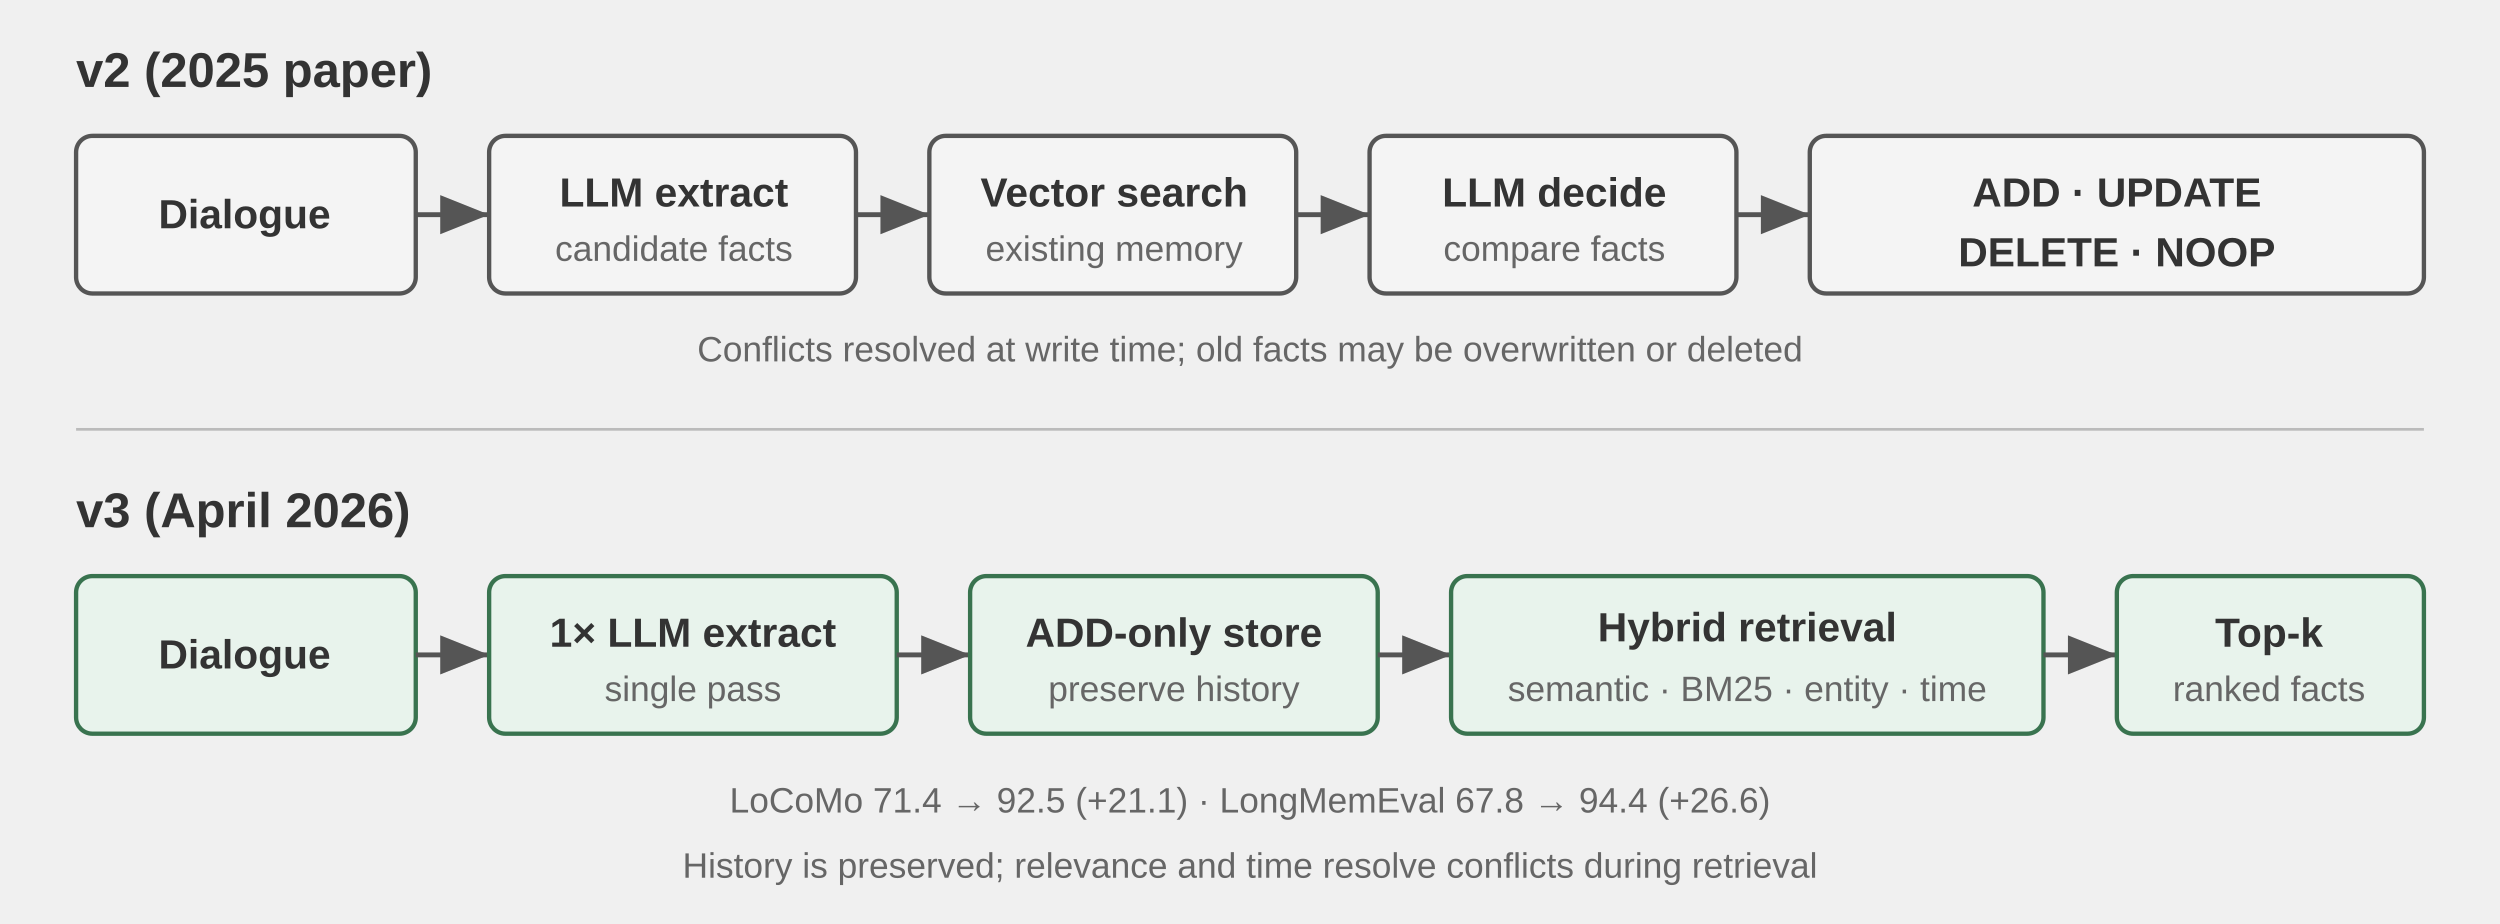
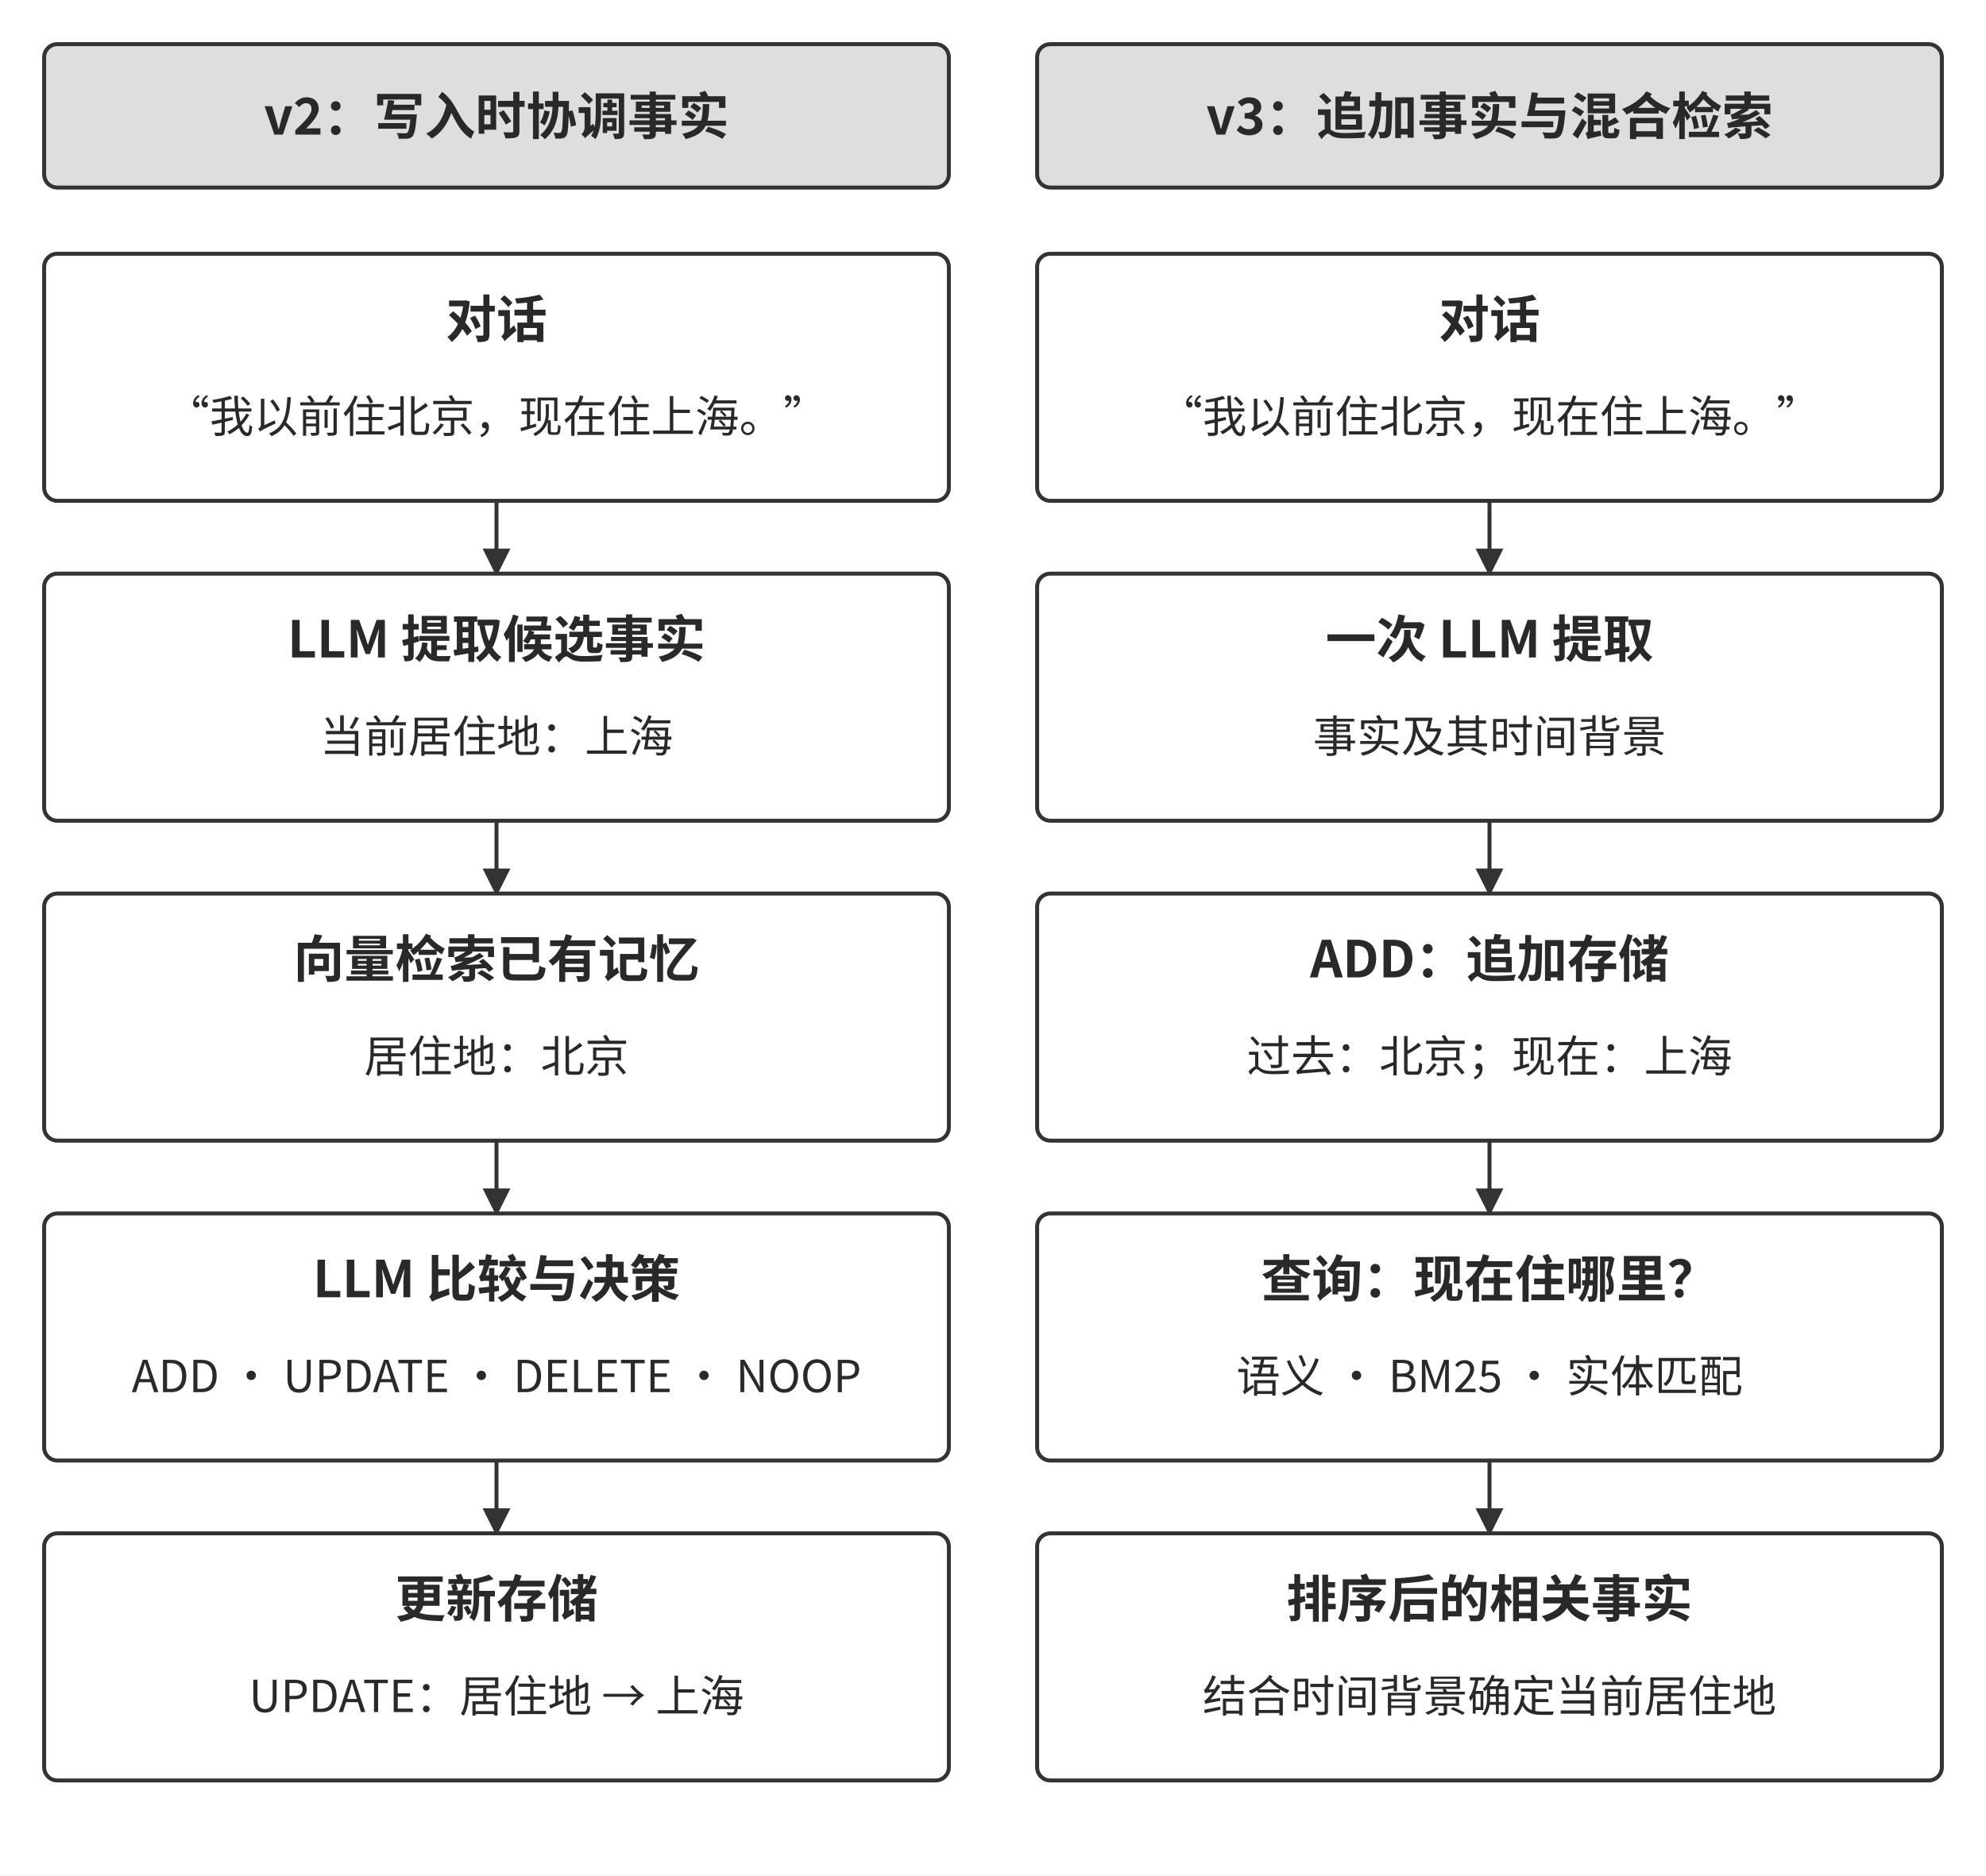
- <svg xmlns="http://www.w3.org/2000/svg" viewBox="0 0 920 340" width="920" height="340" style="background:#ffffff">
+ <svg xmlns="http://www.w3.org/2000/svg" width="150mm" height="141.67mm" viewBox="0 0 900 850" role="img" aria-labelledby="title desc">
  <defs>
-     <marker id="arrow" markerWidth="10" markerHeight="8" refX="10" refY="4" orient="auto">
-       <polygon points="0 0, 10 4, 0 8" fill="#555" />
+     <marker id="arrow" viewBox="0 0 10 10" refX="9" refY="5" markerWidth="7" markerHeight="7" orient="auto-start-reverse">
+       <path d="M0 0 L10 5 L0 10 Z" fill="#333333" />
    </marker>
-     <style>
-       text { font-family: Arial, 'Helvetica Neue', Helvetica, sans-serif; fill: #333; }
-       .title { font-size: 18px; font-weight: 700; }
-       .label { font-size: 15px; font-weight: 700; }
-       .detail { font-size: 13px; fill: #666; }
-       .box { fill: #f4f4f4; stroke: #555; stroke-width: 1.6; }
-       .new { fill: #e8f3ec; stroke: #39734f; }
-       .flow { stroke: #555; stroke-width: 1.8; marker-end: url(#arrow); }
-     </style>
  </defs>
-   <text x="28" y="32" class="title">v2 (2025 paper)</text>
-   <rect x="28" y="50" width="125" height="58" rx="6" class="box" />
-   <text x="90" y="84" text-anchor="middle" class="label">Dialogue</text>
-   <line x1="153" y1="79" x2="180" y2="79" class="flow" />
-   <rect x="180" y="50" width="135" height="58" rx="6" class="box" />
-   <text x="248" y="76" text-anchor="middle" class="label">LLM extract</text>
-   <text x="248" y="96" text-anchor="middle" class="detail">candidate facts</text>
-   <line x1="315" y1="79" x2="342" y2="79" class="flow" />
-   <rect x="342" y="50" width="135" height="58" rx="6" class="box" />
-   <text x="410" y="76" text-anchor="middle" class="label">Vector search</text>
-   <text x="410" y="96" text-anchor="middle" class="detail">existing memory</text>
-   <line x1="477" y1="79" x2="504" y2="79" class="flow" />
-   <rect x="504" y="50" width="135" height="58" rx="6" class="box" />
-   <text x="572" y="76" text-anchor="middle" class="label">LLM decide</text>
-   <text x="572" y="96" text-anchor="middle" class="detail">compare facts</text>
-   <line x1="639" y1="79" x2="666" y2="79" class="flow" />
-   <rect x="666" y="50" width="226" height="58" rx="6" class="box" />
-   <text x="779" y="76" text-anchor="middle" class="label">ADD · UPDATE</text>
-   <text x="779" y="98" text-anchor="middle" class="label">DELETE · NOOP</text>
-   <text x="460" y="133" text-anchor="middle" class="detail">Conflicts resolved at write time; old facts may be overwritten or deleted</text>
-   <line x1="28" y1="158" x2="892" y2="158" stroke="#bbb" stroke-width="1" />
-   <text x="28" y="194" class="title">v3 (April 2026)</text>
-   <rect x="28" y="212" width="125" height="58" rx="6" class="box new" />
-   <text x="90" y="246" text-anchor="middle" class="label">Dialogue</text>
-   <line x1="153" y1="241" x2="180" y2="241" class="flow" />
-   <rect x="180" y="212" width="150" height="58" rx="6" class="box new" />
-   <text x="255" y="238" text-anchor="middle" class="label">1× LLM extract</text>
-   <text x="255" y="258" text-anchor="middle" class="detail">single pass</text>
-   <line x1="330" y1="241" x2="357" y2="241" class="flow" />
-   <rect x="357" y="212" width="150" height="58" rx="6" class="box new" />
-   <text x="432" y="238" text-anchor="middle" class="label">ADD-only store</text>
-   <text x="432" y="258" text-anchor="middle" class="detail">preserve history</text>
-   <line x1="507" y1="241" x2="534" y2="241" class="flow" />
-   <rect x="534" y="212" width="218" height="58" rx="6" class="box new" />
-   <text x="643" y="236" text-anchor="middle" class="label">Hybrid retrieval</text>
-   <text x="643" y="258" text-anchor="middle" class="detail">semantic · BM25 · entity · time</text>
-   <line x1="752" y1="241" x2="779" y2="241" class="flow" />
-   <rect x="779" y="212" width="113" height="58" rx="6" class="box new" />
-   <text x="835" y="238" text-anchor="middle" class="label">Top-k</text>
-   <text x="835" y="258" text-anchor="middle" class="detail">ranked facts</text>
-   <text x="460" y="299" text-anchor="middle" class="detail">LoCoMo 71.4 → 92.5 (+21.1) · LongMemEval 67.8 → 94.4 (+26.6)</text>
-   <text x="460" y="323" text-anchor="middle" class="detail">History is preserved; relevance and time resolve conflicts during retrieval</text>
+   <rect width="900" height="850" fill="#ffffff" />
+   <rect x="20" y="20" width="410" height="65" rx="6" fill="#dedede" stroke="#333333" stroke-width="1.8" />
+   <text x="225" y="61" text-anchor="middle" font-family="Noto Sans CJK SC,Source Han Sans CN,Microsoft YaHei,sans-serif" font-size="23" font-weight="700" fill="#292929">v2：写入时协调事实</text>
+   <rect x="470" y="20" width="410" height="65" rx="6" fill="#dedede" stroke="#333333" stroke-width="1.8" />
+   <text x="675" y="61" text-anchor="middle" font-family="Noto Sans CJK SC,Source Han Sans CN,Microsoft YaHei,sans-serif" font-size="23" font-weight="700" fill="#292929">v3：追加事实与混合检索</text>
+   <rect x="20" y="115" width="410" height="112" rx="6" fill="#ffffff" stroke="#333333" stroke-width="1.8" />
+   <text x="225" y="153" text-anchor="middle" font-family="Noto Sans CJK SC,Source Han Sans CN,Microsoft YaHei,sans-serif" font-size="23" font-weight="700" fill="#292929">对话</text>
+   <text x="225" y="196" text-anchor="middle" font-family="Noto Sans CJK SC,Source Han Sans CN,Microsoft YaHei,sans-serif" font-size="20" font-weight="400" fill="#292929">“我以前住北京，现在住上海。”</text>
+   <path d="M 225 227 L 225 260" fill="none" stroke="#333333" stroke-width="1.8" marker-end="url(#arrow)" />
+   <rect x="20" y="260" width="410" height="112" rx="6" fill="#ffffff" stroke="#333333" stroke-width="1.8" />
+   <text x="225" y="298" text-anchor="middle" font-family="Noto Sans CJK SC,Source Han Sans CN,Microsoft YaHei,sans-serif" font-size="23" font-weight="700" fill="#292929">LLM 提取候选事实</text>
+   <text x="225" y="341" text-anchor="middle" font-family="Noto Sans CJK SC,Source Han Sans CN,Microsoft YaHei,sans-serif" font-size="20" font-weight="400" fill="#292929">当前居住地：上海</text>
+   <path d="M 225 372 L 225 405" fill="none" stroke="#333333" stroke-width="1.8" marker-end="url(#arrow)" />
+   <rect x="20" y="405" width="410" height="112" rx="6" fill="#ffffff" stroke="#333333" stroke-width="1.8" />
+   <text x="225" y="443" text-anchor="middle" font-family="Noto Sans CJK SC,Source Han Sans CN,Microsoft YaHei,sans-serif" font-size="23" font-weight="700" fill="#292929">向量检索已有记忆</text>
+   <text x="225" y="486" text-anchor="middle" font-family="Noto Sans CJK SC,Source Han Sans CN,Microsoft YaHei,sans-serif" font-size="20" font-weight="400" fill="#292929">居住地：北京</text>
+   <path d="M 225 517 L 225 550" fill="none" stroke="#333333" stroke-width="1.8" marker-end="url(#arrow)" />
+   <rect x="20" y="550" width="410" height="112" rx="6" fill="#ffffff" stroke="#333333" stroke-width="1.8" />
+   <text x="225" y="588" text-anchor="middle" font-family="Noto Sans CJK SC,Source Han Sans CN,Microsoft YaHei,sans-serif" font-size="23" font-weight="700" fill="#292929">LLM 比较与决策</text>
+   <text x="225" y="631" text-anchor="middle" font-family="Noto Sans CJK SC,Source Han Sans CN,Microsoft YaHei,sans-serif" font-size="20" font-weight="400" fill="#292929">ADD · UPDATE · DELETE · NOOP</text>
+   <path d="M 225 662 L 225 695" fill="none" stroke="#333333" stroke-width="1.8" marker-end="url(#arrow)" />
+   <rect x="20" y="695" width="410" height="112" rx="6" fill="#ffffff" stroke="#333333" stroke-width="1.8" />
+   <text x="225" y="733" text-anchor="middle" font-family="Noto Sans CJK SC,Source Han Sans CN,Microsoft YaHei,sans-serif" font-size="23" font-weight="700" fill="#292929">更新存储</text>
+   <text x="225" y="776" text-anchor="middle" font-family="Noto Sans CJK SC,Source Han Sans CN,Microsoft YaHei,sans-serif" font-size="20" font-weight="400" fill="#292929">UPDATE：居住地 → 上海</text>
+   <rect x="470" y="115" width="410" height="112" rx="6" fill="#ffffff" stroke="#333333" stroke-width="1.8" />
+   <text x="675" y="153" text-anchor="middle" font-family="Noto Sans CJK SC,Source Han Sans CN,Microsoft YaHei,sans-serif" font-size="23" font-weight="700" fill="#292929">对话</text>
+   <text x="675" y="196" text-anchor="middle" font-family="Noto Sans CJK SC,Source Han Sans CN,Microsoft YaHei,sans-serif" font-size="20" font-weight="400" fill="#292929">“我以前住北京，现在住上海。”</text>
+   <path d="M 675 227 L 675 260" fill="none" stroke="#333333" stroke-width="1.8" marker-end="url(#arrow)" />
+   <rect x="470" y="260" width="410" height="112" rx="6" fill="#ffffff" stroke="#333333" stroke-width="1.8" />
+   <text x="675" y="298" text-anchor="middle" font-family="Noto Sans CJK SC,Source Han Sans CN,Microsoft YaHei,sans-serif" font-size="23" font-weight="700" fill="#292929">一次 LLM 提取</text>
+   <text x="675" y="341" text-anchor="middle" font-family="Noto Sans CJK SC,Source Han Sans CN,Microsoft YaHei,sans-serif" font-size="20" font-weight="400" fill="#292929">事实及其时间背景</text>
+   <path d="M 675 372 L 675 405" fill="none" stroke="#333333" stroke-width="1.8" marker-end="url(#arrow)" />
+   <rect x="470" y="405" width="410" height="112" rx="6" fill="#ffffff" stroke="#333333" stroke-width="1.8" />
+   <text x="675" y="443" text-anchor="middle" font-family="Noto Sans CJK SC,Source Han Sans CN,Microsoft YaHei,sans-serif" font-size="23" font-weight="700" fill="#292929">ADD：追加存储</text>
+   <text x="675" y="486" text-anchor="middle" font-family="Noto Sans CJK SC,Source Han Sans CN,Microsoft YaHei,sans-serif" font-size="20" font-weight="400" fill="#292929">过去：北京；现在：上海</text>
+   <path d="M 675 517 L 675 550" fill="none" stroke="#333333" stroke-width="1.8" marker-end="url(#arrow)" />
+   <rect x="470" y="550" width="410" height="112" rx="6" fill="#ffffff" stroke="#333333" stroke-width="1.8" />
+   <text x="675" y="588" text-anchor="middle" font-family="Noto Sans CJK SC,Source Han Sans CN,Microsoft YaHei,sans-serif" font-size="23" font-weight="700" fill="#292929">查询：现在住哪里？</text>
+   <text x="675" y="631" text-anchor="middle" font-family="Noto Sans CJK SC,Source Han Sans CN,Microsoft YaHei,sans-serif" font-size="20" font-weight="400" fill="#292929">语义 · BM25 · 实体匹配</text>
+   <path d="M 675 662 L 675 695" fill="none" stroke="#333333" stroke-width="1.8" marker-end="url(#arrow)" />
+   <rect x="470" y="695" width="410" height="112" rx="6" fill="#ffffff" stroke="#333333" stroke-width="1.8" />
+   <text x="675" y="733" text-anchor="middle" font-family="Noto Sans CJK SC,Source Han Sans CN,Microsoft YaHei,sans-serif" font-size="23" font-weight="700" fill="#292929">排序后的相关事实</text>
+   <text x="675" y="776" text-anchor="middle" font-family="Noto Sans CJK SC,Source Han Sans CN,Microsoft YaHei,sans-serif" font-size="20" font-weight="400" fill="#292929">结合时间背景确定当前居住地</text>
</svg>
